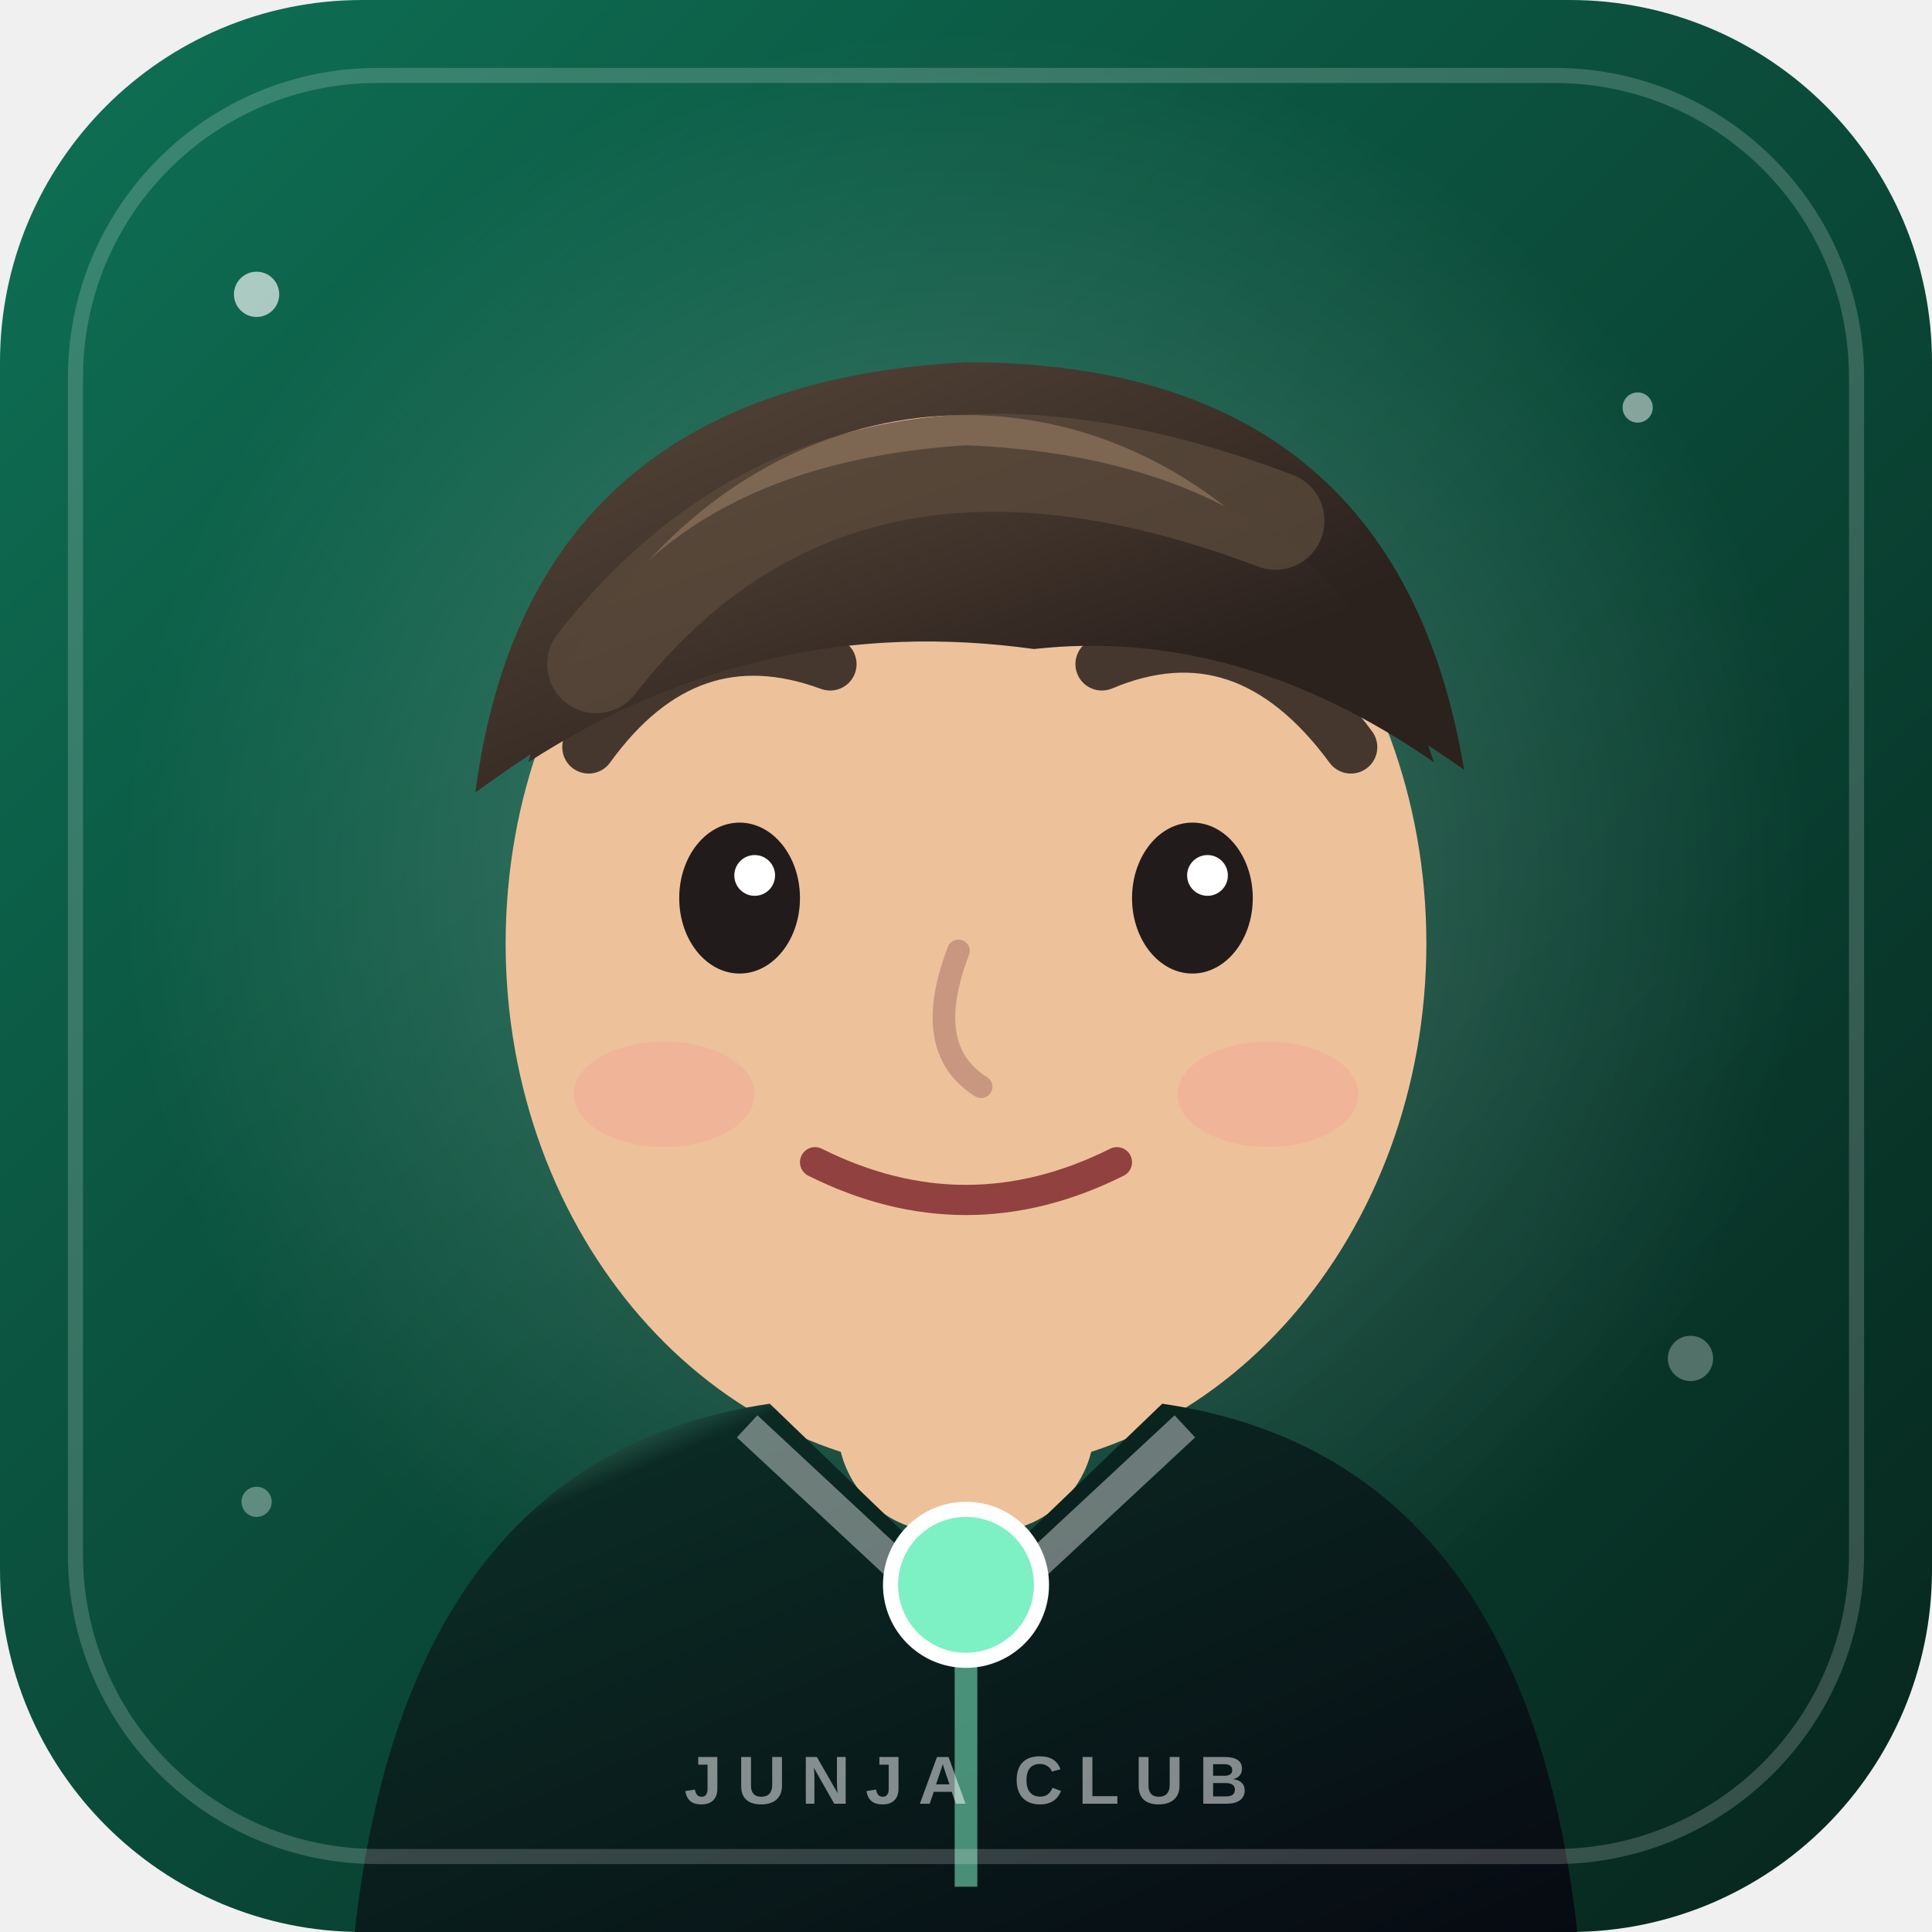
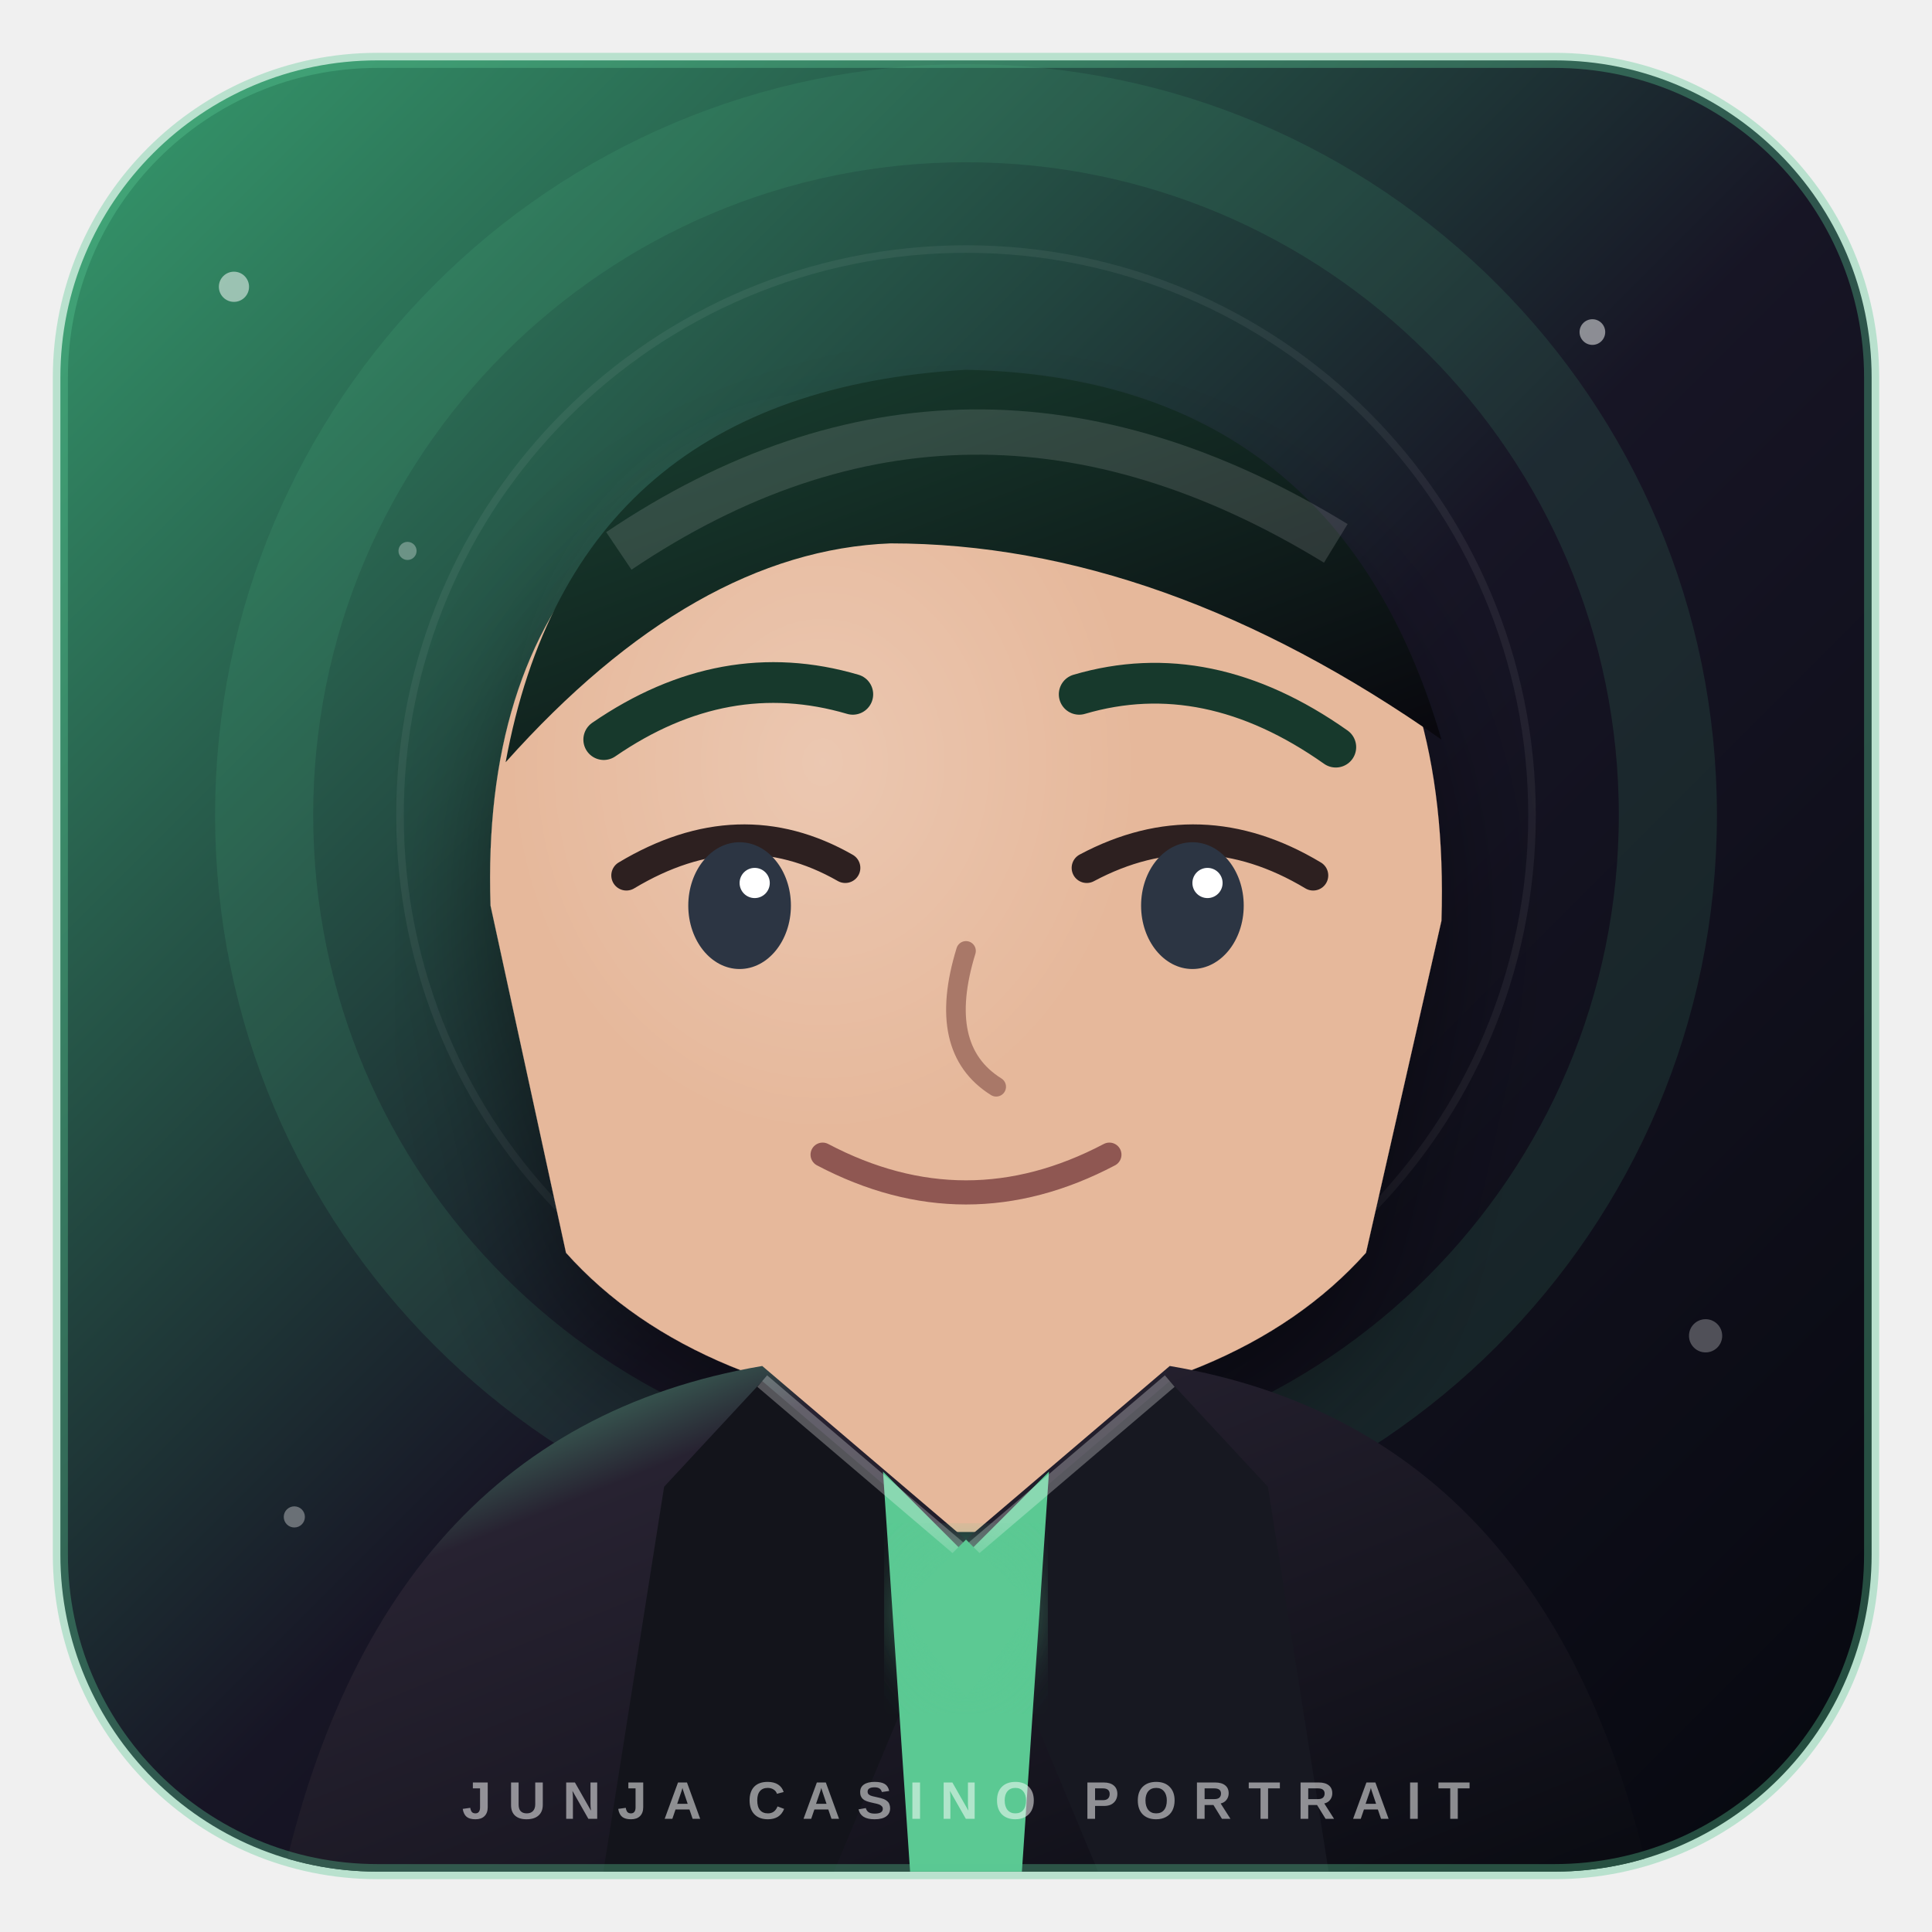
<svg xmlns="http://www.w3.org/2000/svg" viewBox="0 0 256 256">
  <defs>
    <linearGradient id="bg" x1="0" y1="0" x2="1" y2="1">
-       <stop stop-color="#0e7155" />
-       <stop offset="1" stop-color="#07241c" />
+       <stop stop-color="#38a673" />
+       <stop offset=".52" stop-color="#171525" />
+       <stop offset="1" stop-color="#05070d" />
    </linearGradient>
-     <linearGradient id="hair" x1="0" y1="0" x2="1" y2="1">
-       <stop stop-color="#59493b" />
-       <stop offset=".72" stop-color="#2b211d" />
+     <linearGradient id="hair" x1="0" y1="0" x2=".9" y2="1">
+       <stop stop-color="#5bc993" />
+       <stop offset=".18" stop-color="#17392c" />
+       <stop offset="1" stop-color="#09080e" />
    </linearGradient>
    <linearGradient id="cloth" x1="0" y1="0" x2="1" y2="1">
-       <stop stop-color="#7df0c4" stop-opacity=".9" />
-       <stop offset=".18" stop-color="#0b2a23" />
-       <stop offset="1" stop-color="#070a12" />
+       <stop stop-color="#5bc993" />
+       <stop offset=".23" stop-color="#272231" />
+       <stop offset="1" stop-color="#07090f" />
    </linearGradient>
-     <radialGradient id="glow">
-       <stop stop-color="#fff" stop-opacity=".25" />
+     <radialGradient id="skin">
+       <stop stop-color="#fff" stop-opacity=".22" />
      <stop offset="1" stop-color="#fff" stop-opacity="0" />
    </radialGradient>
+     <filter id="glow">
+       <feGaussianBlur stdDeviation="4" result="b" />
+       <feMerge>
+         <feMergeNode in="b" />
+         <feMergeNode in="SourceGraphic" />
+       </feMerge>
+     </filter>
+     <filter id="soft">
+       <feDropShadow dx="0" dy="8" stdDeviation="8" flood-color="#000" flood-opacity=".45" />
+     </filter>
+     <clipPath id="clip">
+       <rect x="8" y="8" width="240" height="240" rx="42" />
+     </clipPath>
  </defs>
-   <rect width="256" height="256" rx="48" fill="url(#bg)" />
-   <circle cx="128" cy="116" r="112" fill="url(#glow)" />
-   <circle cx="34" cy="39" r="3" fill="#fff" opacity="0.65" />
-   <circle cx="217" cy="54" r="2" fill="#fff" opacity="0.5" />
-   <circle cx="34" cy="199" r="2" fill="#fff" opacity="0.35" />
-   <circle cx="224" cy="180" r="3" fill="#fff" opacity="0.3" />
-   <path d="M63 105 Q70 51 128 48 Q185 48 194 102 Q160 78 132 82 Q100 78 63 105Z" fill="url(#hair)" />
-   <ellipse cx="128" cy="125" rx="61" ry="70" fill="#edc29b" />
-   <path d="M78 99 Q91 81 110 88 M146 88 Q165 80 179 99" fill="none" stroke="#2b211d" stroke-width="7" stroke-linecap="round" opacity=".86" />
-   <ellipse cx="98" cy="119" rx="8" ry="10" fill="#221b1c" />
-   <ellipse cx="158" cy="119" rx="8" ry="10" fill="#221b1c" />
-   <circle cx="100" cy="116" r="2.7" fill="#fff" />
-   <circle cx="160" cy="116" r="2.7" fill="#fff" />
-   <path d="M127 126 q-5 13 3 18" fill="none" stroke="#b98574" stroke-width="3" stroke-linecap="round" opacity=".7" />
-   <ellipse cx="88" cy="145" rx="12" ry="7" fill="#ff7890" opacity=".18" />
-   <ellipse cx="168" cy="145" rx="12" ry="7" fill="#ff7890" opacity=".18" />
-   <path d="M108 154 Q128 164 148 154" fill="none" stroke="#91413f" stroke-width="4" stroke-linecap="round" />
-   <path d="M70 101 Q81 62 128 59 Q177 61 190 101 Q164 83 137 86 Q101 81 70 101Z" fill="url(#hair)" />
-   <path d="M79 88 Q111 47 169 69" fill="none" stroke="#59493b" stroke-width="13" stroke-linecap="round" opacity=".76" />
-   <g fill="#edc29b">
-     <rect x="111" y="169" width="34" height="34" rx="14" />
+   <g clip-path="url(#clip)">
+     <rect width="256" height="256" rx="48" fill="url(#bg)" />
+     <circle cx="31" cy="38" r="2" fill="#fff" opacity="0.52" />
+     <circle cx="211" cy="44" r="1.7" fill="#fff" opacity="0.5" />
+     <circle cx="226" cy="177" r="2.2" fill="#fff" opacity="0.28" />
+     <circle cx="39" cy="201" r="1.4" fill="#fff" opacity="0.35" />
+     <circle cx="194" cy="203" r="1.3" fill="#fff" opacity="0.4" />
+     <circle cx="54" cy="73" r="1.2" fill="#fff" opacity="0.32" />
+     <circle cx="128" cy="108" r="93" fill="none" stroke="#5bc993" stroke-opacity=".12" stroke-width="13" />
+     <circle cx="128" cy="108" r="75" fill="none" stroke="#fff" stroke-opacity=".06" stroke-width="1" />
+     <path d="M65 120 Q63 59 128 52 Q193 58 191 122 L181 166 Q164 185 128 188 Q92 185 75 166Z" fill="#e6b89b" filter="url(#soft)" />
+     <ellipse cx="109" cy="101" rx="42" ry="49" fill="url(#skin)" />
+     <path d="M67 101 Q76 52 128 49 Q177 50 191 98 Q154 72 118 72 Q92 73 67 101Z" fill="url(#hair)" />
+     <path d="M82 73 Q128 42 177 72" fill="none" stroke="#fff" stroke-opacity=".13" stroke-width="6" />
+     <path d="M80 98 Q96 87 113 92 M143 92 Q160 87 177 99" fill="none" stroke="#17392c" stroke-width="5.4" stroke-linecap="round" />
+     <path d="M83 116 Q98 107 112 115" fill="none" stroke="#2d2020" stroke-width="4" stroke-linecap="round" />
+     <path d="M144 115 Q159 107 174 116" fill="none" stroke="#2d2020" stroke-width="4" stroke-linecap="round" />
+     <ellipse cx="98" cy="120" rx="6.8" ry="8.4" fill="#2c3543" />
+     <ellipse cx="158" cy="120" rx="6.8" ry="8.4" fill="#2c3543" />
+     <circle cx="100" cy="117" r="2" fill="#fff" />
+     <circle cx="160" cy="117" r="2" fill="#fff" />
+     <path d="M128 126 q-4 13 4 18" fill="none" stroke="#a97868" stroke-width="2.6" stroke-linecap="round" />
+     <path d="M109 153 Q128 163 147 153" fill="none" stroke="#8f5752" stroke-width="3.2" stroke-linecap="round" />
+     <path d="M93 168 Q128 183 164 168 Q153 194 128 197 Q103 194 93 168Z" fill="#e6b89b" />
+     <rect x="112" y="172" width="32" height="31" rx="12" fill="#e6b89b" />
+     <path d="M36 256 Q48 190 101 181 L128 204 L155 181 Q208 190 220 256Z" fill="url(#cloth)" />
+     <path d="M101 183 l27 23 -20 48 H79 L88 197Z" fill="#13141b" />
+     <path d="M155 183 l-27 23 20 48 h29 l-9 -57Z" fill="#171821" />
+     <path d="M117 195 l11 11 11 -11 -4 59 h-14Z" fill="#5bc993" />
+     <path d="M101 183 l27 23 27 -23" fill="none" stroke="#fff" stroke-opacity=".28" stroke-width="2" />
+     <path d="M128 204 l9 9 -9 12 -9 -12Z" fill="#5bc993" filter="url(#glow)" />
  </g>
-   <g fill="url(#cloth)">
-     <path d="M47 256 Q54 193 102 186 L128 211 L154 186 Q202 193 209 256Z" />
-   </g>
-   <path d="M99 189 L128 216 L157 189" fill="none" stroke="#fff" stroke-opacity=".4" stroke-width="4" />
-   <path d="M128 210 L128 250" stroke="#7df0c4" stroke-width="3" opacity=".55" />
-   <circle cx="128" cy="210" r="10" fill="#7df0c4" stroke="#fff" stroke-width="2" />
-   <rect x="10" y="10" width="236" height="236" rx="40" fill="none" stroke="#fff" stroke-opacity=".18" stroke-width="2" />
-   <text x="128" y="239" text-anchor="middle" font-family="Arial, sans-serif" font-size="9" font-weight="800" fill="#fff" opacity=".5" letter-spacing="2">JUNJA CLUB</text>
+   <rect x="8" y="8" width="240" height="240" rx="42" fill="none" stroke="#5bc993" stroke-opacity=".36" stroke-width="2" />
+   <text x="128" y="241" text-anchor="middle" font-family="Arial,sans-serif" font-size="7" font-weight="900" fill="#fff" opacity=".52" letter-spacing="2.2">JUNJA CASINO PORTRAIT</text>
</svg>
